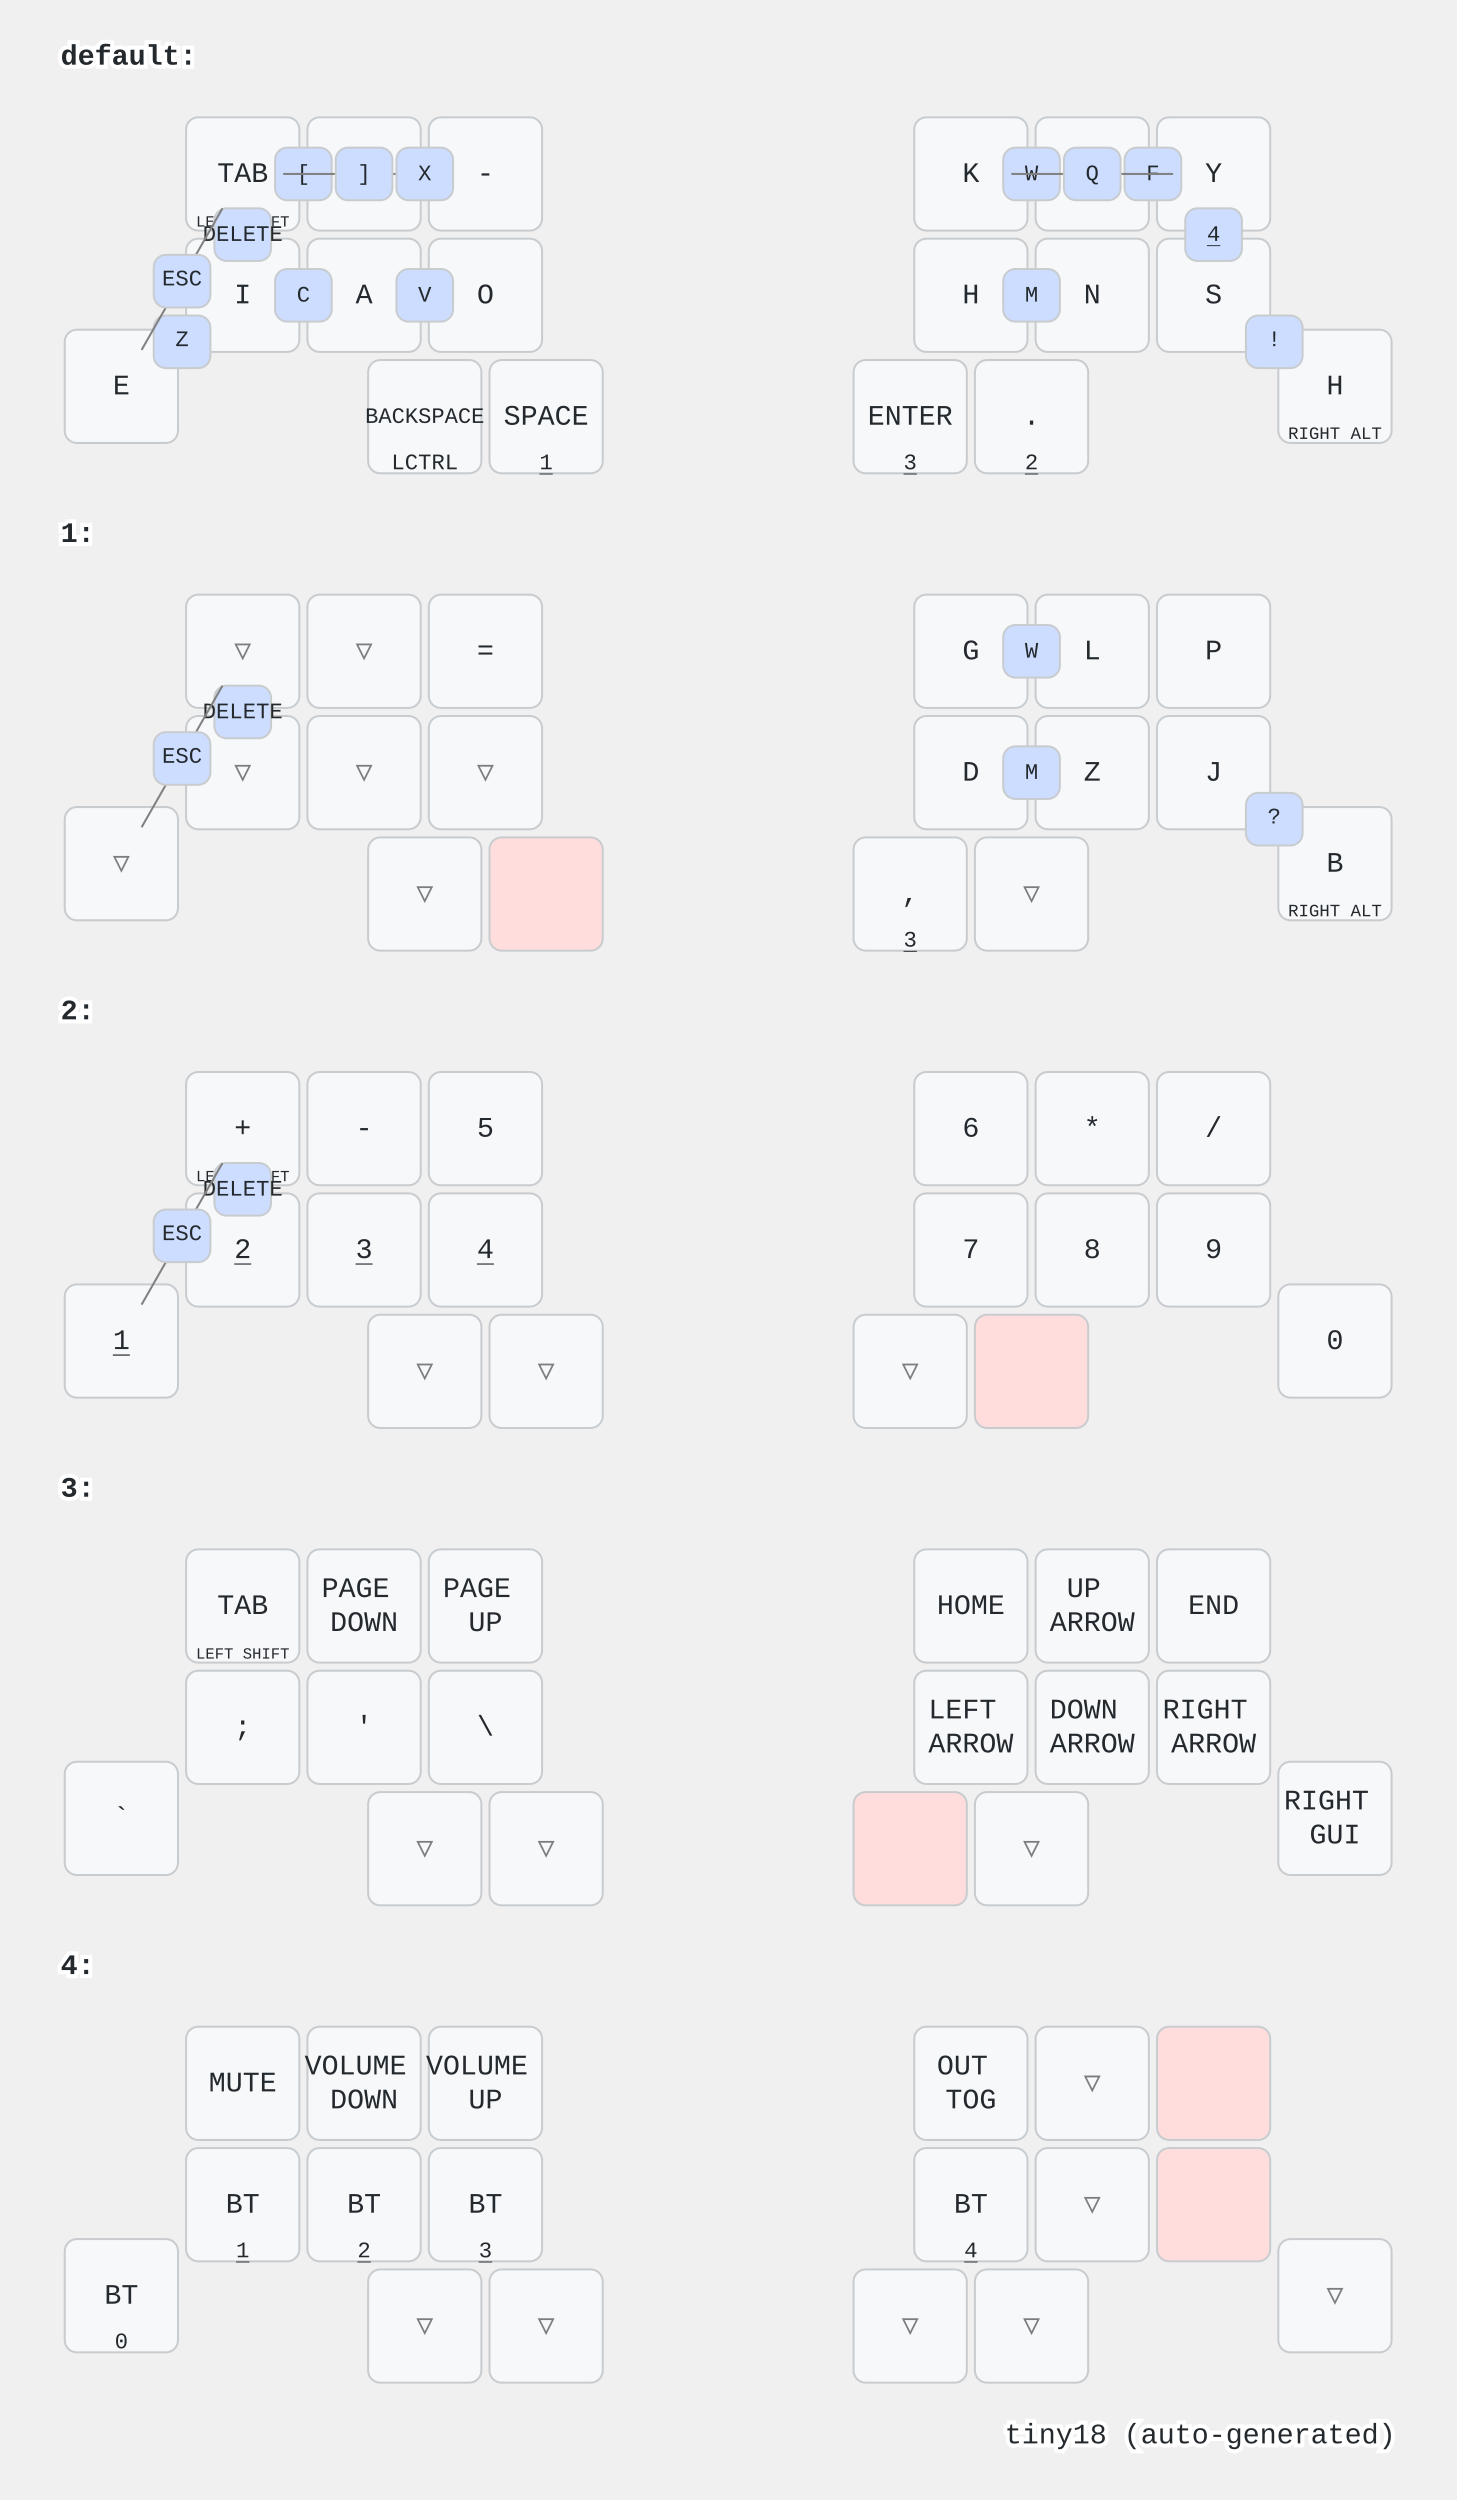
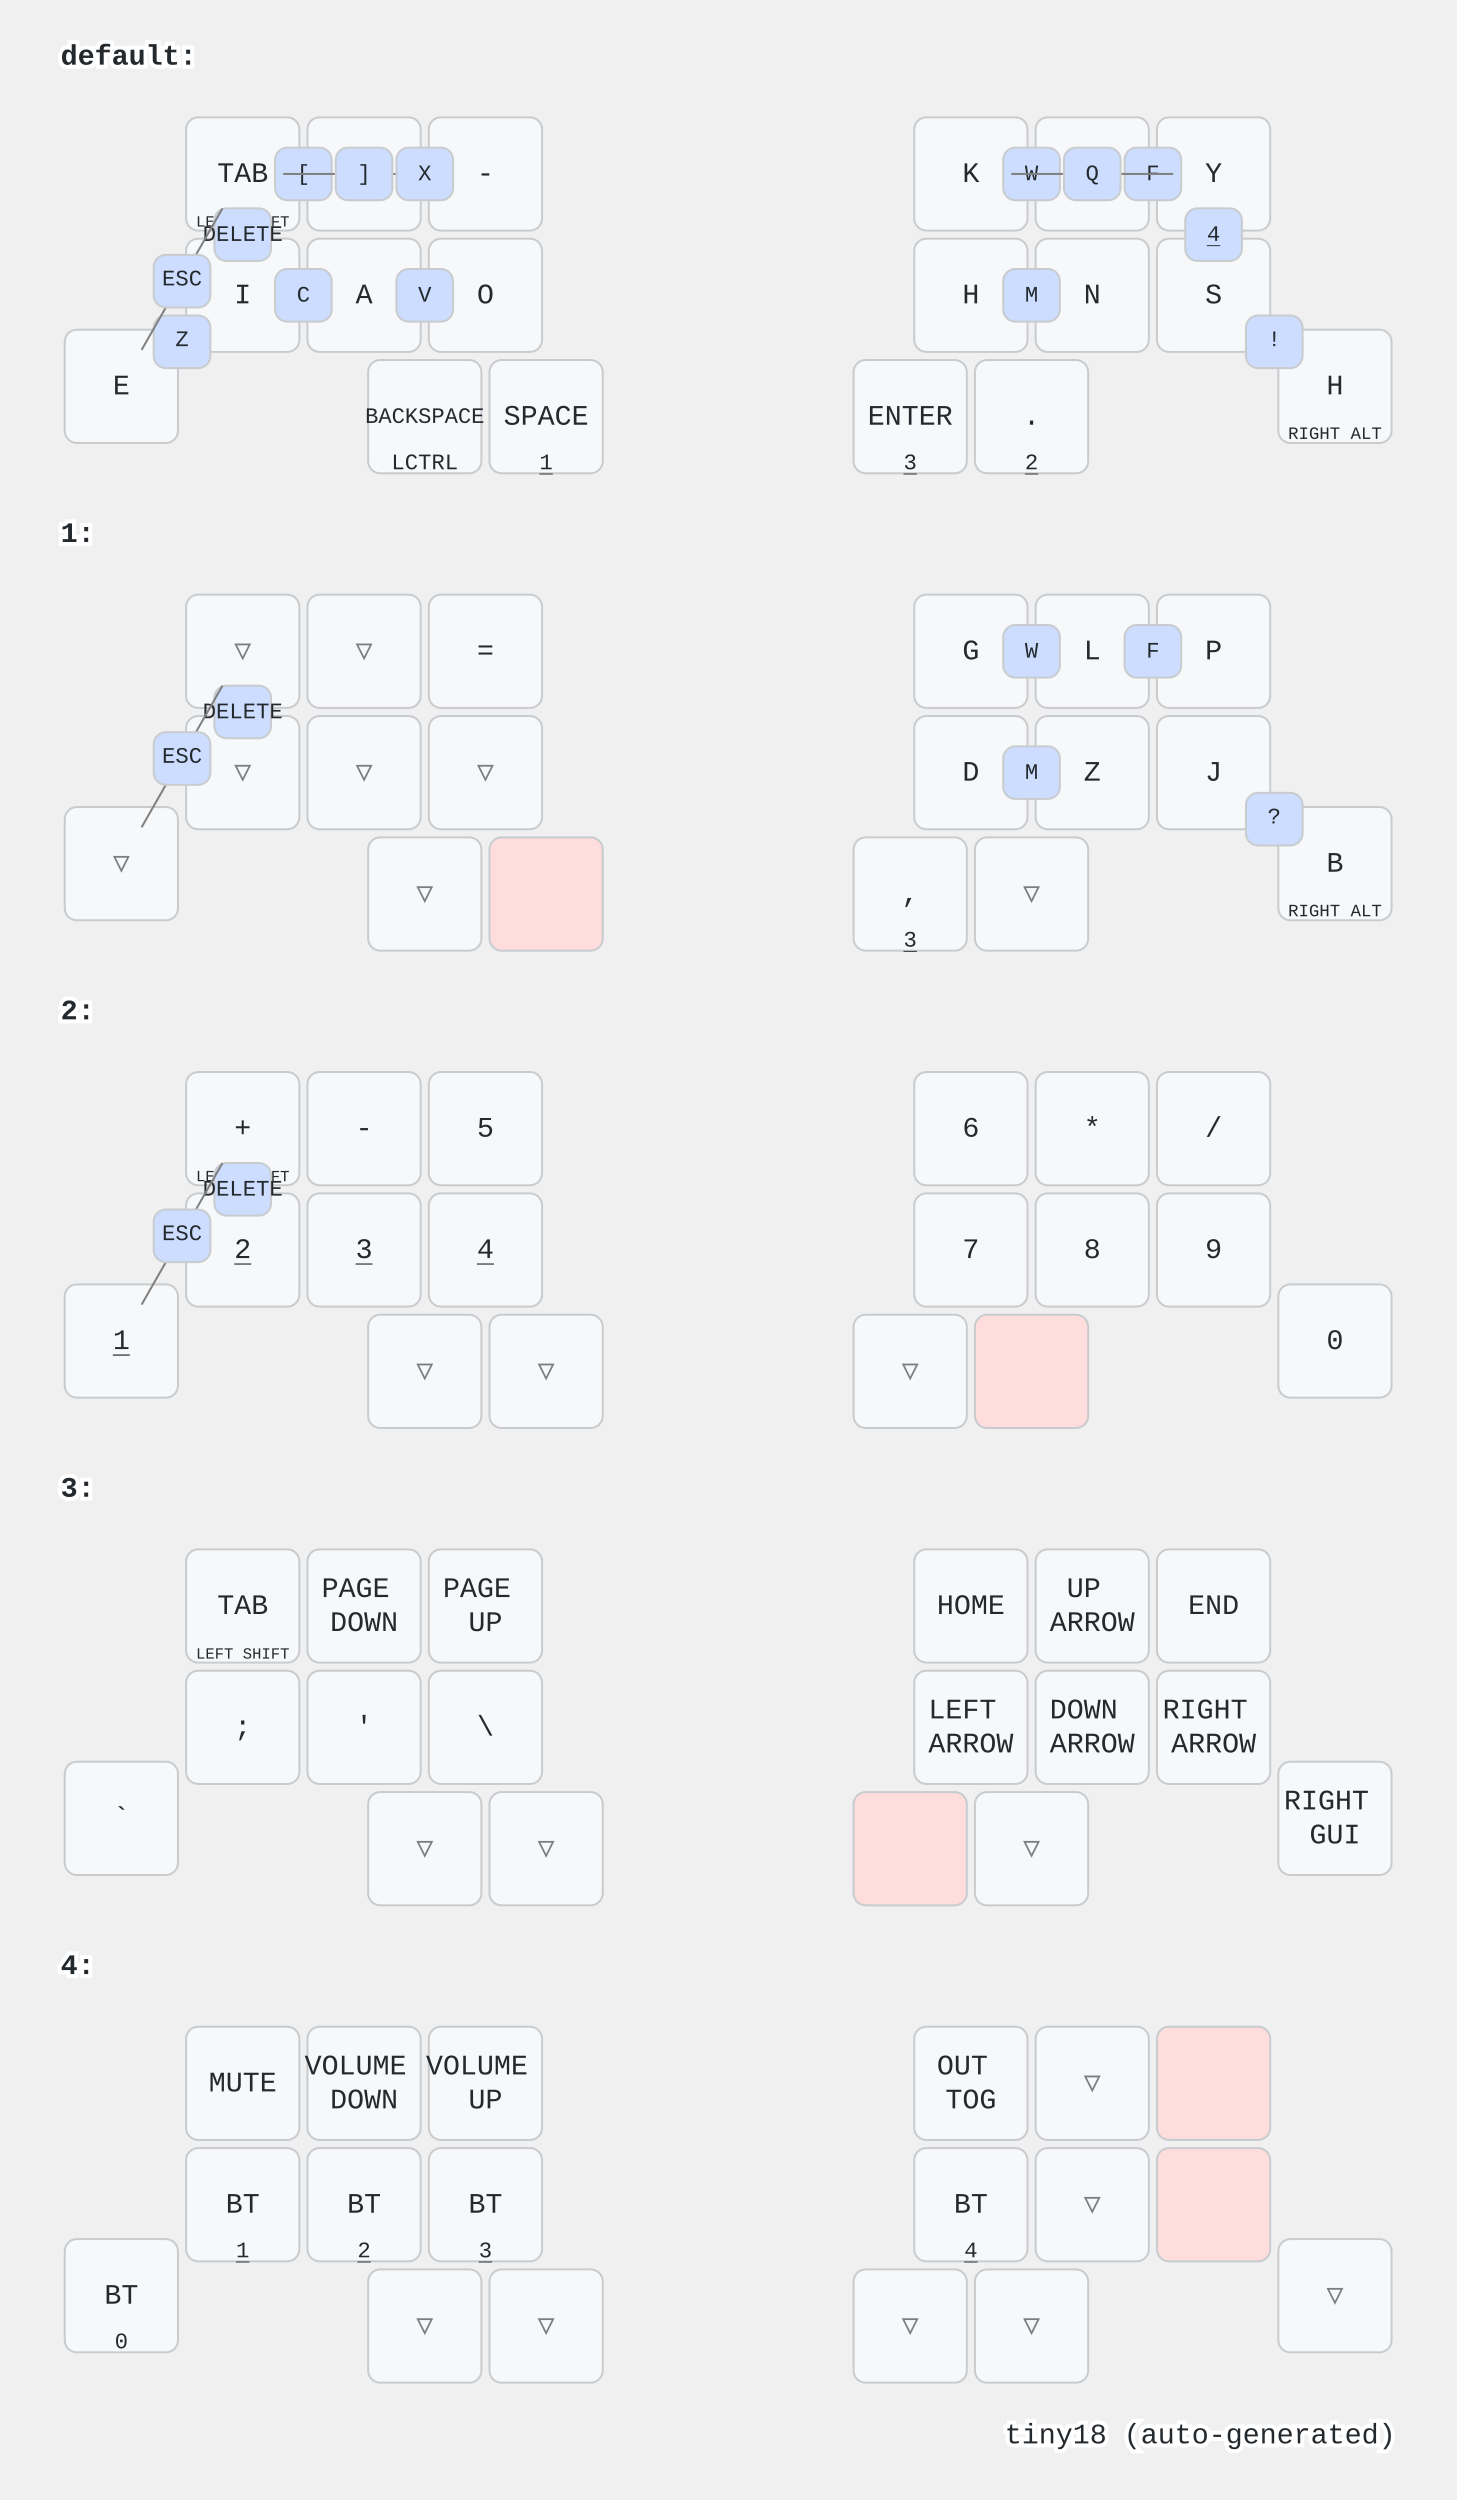
<svg xmlns="http://www.w3.org/2000/svg" width="720" height="1236" viewBox="0 0 720 1236" class="keymap">
  <style>/* inherit to force styles through use tags */
svg path {
    fill: inherit;
}

/* font and background color specifications */
svg.keymap {
    font-family: SFMono-Regular,Consolas,Liberation Mono,Menlo,monospace;
    font-size: 14px;
    font-kerning: normal;
    text-rendering: optimizeLegibility;
    fill: #24292e;
}

/* default key styling */
rect.key {
    fill: #f6f8fa;
}

rect.key, rect.combo {
    stroke: #c9cccf;
    stroke-width: 1;
}

/* default key side styling, only used is draw_key_sides is set */
rect.side {
    filter: brightness(90%);
}

/* color accent for combo boxes */
rect.combo, rect.combo-separate {
    fill: #cdf;
}

/* color accent for held keys */
rect.held, rect.combo.held {
    fill: #fdd;
}

/* color accent for ghost (optional) keys */
rect.ghost, rect.combo.ghost {
    stroke-dasharray: 4, 4;
    stroke-width: 2;
}

text {
    text-anchor: middle;
    dominant-baseline: middle;
}

/* styling for layer labels */
text.label {
    font-weight: bold;
    text-anchor: start;
    stroke: white;
    stroke-width: 4;
    paint-order: stroke;
}

/* styling for optional footer */
text.footer {
    text-anchor: end;
    dominant-baseline: auto;
    stroke: white;
    stroke-width: 4;
    paint-order: stroke;
}

/* styling for combo tap, and key non-tap label text */
text.combo, text.hold, text.shifted, text.left, text.right {
    font-size: 11px;
}

text.hold {
    text-anchor: middle;
    dominant-baseline: auto;
}

text.shifted {
    text-anchor: middle;
    dominant-baseline: hanging;
}

text.left {
    text-anchor: start;
}

text.right {
    text-anchor: end;
}

text.layer-activator {
    text-decoration: underline;
}

/* styling for hold/shifted label text in combo box */
text.combo.hold, text.combo.shifted, text.combo.left, text.combo.right {
    font-size: 8px;
}

/* lighter symbol for transparent keys */
text.trans {
    fill: #7b7e81;
}

/* styling for combo dendrons */
path.combo {
    stroke-width: 1;
    stroke: gray;
    fill: none;
}

/* Start Tabler Icons Cleanup */
/* cannot use height/width with glyphs */
.icon-tabler &gt; path {
    fill: inherit;
    stroke: inherit;
    stroke-width: 2;
}
/* hide tabler's default box */
.icon-tabler &gt; path[stroke="none"][fill="none"] {
    visibility: hidden;
}
/* End Tabler Icons Cleanup */
</style>
  <g transform="translate(30, 0)" class="layer-default">
    <text x="0" y="28" class="label" id="default">default:</text>
    <g transform="translate(0, 56)">
      <g transform="translate(90, 30)" class="key keypos-0">
        <rect rx="6" ry="6" x="-28" y="-28" width="56" height="56" class="key" />
        <text x="0" y="0" class="key tap">TAB</text>
        <text x="0" y="26" class="key hold">
          <tspan style="font-size: 70%">LEFT SHIFT</tspan>
        </text>
      </g>
      <g transform="translate(150, 30)" class="key keypos-1">
        <rect rx="6" ry="6" x="-28" y="-28" width="56" height="56" class="key" />
        <text x="0" y="0" class="key tap">U</text>
      </g>
      <g transform="translate(210, 30)" class="key keypos-2">
        <rect rx="6" ry="6" x="-28" y="-28" width="56" height="56" class="key" />
        <text x="0" y="0" class="key tap">-</text>
      </g>
      <g transform="translate(450, 30)" class="key keypos-3">
        <rect rx="6" ry="6" x="-28" y="-28" width="56" height="56" class="key" />
        <text x="0" y="0" class="key tap">K</text>
      </g>
      <g transform="translate(510, 30)" class="key keypos-4">
        <rect rx="6" ry="6" x="-28" y="-28" width="56" height="56" class="key" />
        <text x="0" y="0" class="key tap">R</text>
      </g>
      <g transform="translate(570, 30)" class="key keypos-5">
        <rect rx="6" ry="6" x="-28" y="-28" width="56" height="56" class="key" />
        <text x="0" y="0" class="key tap">Y</text>
      </g>
      <g transform="translate(30, 135)" class="key keypos-6">
        <rect rx="6" ry="6" x="-28" y="-28" width="56" height="56" class="key" />
        <text x="0" y="0" class="key tap">E</text>
      </g>
      <g transform="translate(90, 90)" class="key keypos-7">
        <rect rx="6" ry="6" x="-28" y="-28" width="56" height="56" class="key" />
        <text x="0" y="0" class="key tap">I</text>
      </g>
      <g transform="translate(150, 90)" class="key keypos-8">
        <rect rx="6" ry="6" x="-28" y="-28" width="56" height="56" class="key" />
        <text x="0" y="0" class="key tap">A</text>
      </g>
      <g transform="translate(210, 90)" class="key keypos-9">
        <rect rx="6" ry="6" x="-28" y="-28" width="56" height="56" class="key" />
        <text x="0" y="0" class="key tap">O</text>
      </g>
      <g transform="translate(450, 90)" class="key keypos-10">
        <rect rx="6" ry="6" x="-28" y="-28" width="56" height="56" class="key" />
        <text x="0" y="0" class="key tap">H</text>
      </g>
      <g transform="translate(510, 90)" class="key keypos-11">
        <rect rx="6" ry="6" x="-28" y="-28" width="56" height="56" class="key" />
        <text x="0" y="0" class="key tap">N</text>
      </g>
      <g transform="translate(570, 90)" class="key keypos-12">
        <rect rx="6" ry="6" x="-28" y="-28" width="56" height="56" class="key" />
        <text x="0" y="0" class="key tap">S</text>
      </g>
      <g transform="translate(630, 135)" class="key keypos-13">
        <rect rx="6" ry="6" x="-28" y="-28" width="56" height="56" class="key" />
        <text x="0" y="0" class="key tap">H</text>
        <text x="0" y="26" class="key hold">
          <tspan style="font-size: 78%">RIGHT ALT</tspan>
        </text>
      </g>
      <g transform="translate(180, 150)" class="key keypos-14">
        <rect rx="6" ry="6" x="-28" y="-28" width="56" height="56" class="key" />
        <text x="0" y="0" class="key tap">
          <tspan style="font-size: 78%">BACKSPACE</tspan>
        </text>
        <text x="0" y="26" class="key hold">LCTRL</text>
      </g>
      <g transform="translate(240, 150)" class="key keypos-15">
        <rect rx="6" ry="6" x="-28" y="-28" width="56" height="56" class="key" />
        <text x="0" y="0" class="key tap">SPACE</text>
        <a href="#x_x">
          <text x="0" y="26" class="key hold layer-activator">1</text>
        </a>
      </g>
      <g transform="translate(420, 150)" class="key keypos-16">
        <rect rx="6" ry="6" x="-28" y="-28" width="56" height="56" class="key" />
        <text x="0" y="0" class="key tap">ENTER</text>
        <a href="#x_x">
          <text x="0" y="26" class="key hold layer-activator">3</text>
        </a>
      </g>
      <g transform="translate(480, 150)" class="key keypos-17">
        <rect rx="6" ry="6" x="-28" y="-28" width="56" height="56" class="key" />
        <text x="0" y="0" class="key tap">.</text>
        <a href="#x_x">
          <text x="0" y="26" class="key hold layer-activator">2</text>
        </a>
      </g>
      <g class="combo combopos-0">
        <rect rx="6" ry="6" x="106" y="17" width="28" height="26" class="combo" />
        <text x="120" y="30" class="combo tap">[</text>
      </g>
      <g class="combo combopos-1">
        <path d="M150,30 l-40,0" class="combo" />
        <path d="M150,30 l40,0" class="combo" />
        <rect rx="6" ry="6" x="136" y="17" width="28" height="26" class="combo" />
        <text x="150" y="30" class="combo tap">]</text>
      </g>
      <g class="combo combopos-2">
        <rect rx="6" ry="6" x="166" y="17" width="28" height="26" class="combo" />
        <text x="180" y="30" class="combo tap">X</text>
      </g>
      <g class="combo combopos-3">
        <rect rx="6" ry="6" x="46" y="100" width="28" height="26" class="combo" />
        <text x="60" y="112" class="combo tap">Z</text>
      </g>
      <g class="combo combopos-4">
        <rect rx="6" ry="6" x="106" y="77" width="28" height="26" class="combo" />
        <text x="120" y="90" class="combo tap">C</text>
      </g>
      <g class="combo combopos-5">
        <rect rx="6" ry="6" x="166" y="77" width="28" height="26" class="combo" />
        <text x="180" y="90" class="combo tap">V</text>
      </g>
      <g class="combo combopos-6">
        <rect rx="6" ry="6" x="466" y="17" width="28" height="26" class="combo" />
        <text x="480" y="30" class="combo tap">W</text>
      </g>
      <g class="combo combopos-7">
        <rect rx="6" ry="6" x="526" y="17" width="28" height="26" class="combo" />
        <text x="540" y="30" class="combo tap">F</text>
      </g>
      <g class="combo combopos-8">
        <rect rx="6" ry="6" x="466" y="77" width="28" height="26" class="combo" />
        <text x="480" y="90" class="combo tap">M</text>
      </g>
      <g class="combo combopos-9">
        <path d="M510,30 l-40,0" class="combo" />
        <path d="M510,30 l40,0" class="combo" />
        <rect rx="6" ry="6" x="496" y="17" width="28" height="26" class="combo" />
        <text x="510" y="30" class="combo tap">Q</text>
      </g>
      <g class="combo combopos-10">
        <rect rx="6" ry="6" x="586" y="100" width="28" height="26" class="combo" />
        <text x="600" y="112" class="combo tap">!</text>
      </g>
      <g class="combo combopos-11">
        <rect rx="6" ry="6" x="76" y="47" width="28" height="26" class="combo" />
        <text x="90" y="60" class="combo tap">DELETE</text>
      </g>
      <g class="combo combopos-12">
        <rect rx="6" ry="6" x="556" y="47" width="28" height="26" class="combo" />
        <a href="#x_x">
          <text x="570" y="60" class="combo tap layer-activator">4</text>
        </a>
      </g>
      <g class="combo combopos-13">
        <path d="M60,82 l20,-35" class="combo" />
        <path d="M60,82 l-20,35" class="combo" />
        <rect rx="6" ry="6" x="46" y="70" width="28" height="26" class="combo" />
        <text x="60" y="82" class="combo tap">ESC</text>
      </g>
    </g>
  </g>
  <g transform="translate(30, 236)" class="layer-1">
    <text x="0" y="28" class="label" id="x_x">1:</text>
    <g transform="translate(0, 56)">
      <g transform="translate(90, 30)" class="key trans keypos-0">
        <rect rx="6" ry="6" x="-28" y="-28" width="56" height="56" class="key trans" />
        <text x="0" y="0" class="key trans tap">▽</text>
      </g>
      <g transform="translate(150, 30)" class="key trans keypos-1">
        <rect rx="6" ry="6" x="-28" y="-28" width="56" height="56" class="key trans" />
        <text x="0" y="0" class="key trans tap">▽</text>
      </g>
      <g transform="translate(210, 30)" class="key keypos-2">
        <rect rx="6" ry="6" x="-28" y="-28" width="56" height="56" class="key" />
        <text x="0" y="0" class="key tap">=</text>
      </g>
      <g transform="translate(450, 30)" class="key keypos-3">
        <rect rx="6" ry="6" x="-28" y="-28" width="56" height="56" class="key" />
        <text x="0" y="0" class="key tap">G</text>
      </g>
      <g transform="translate(510, 30)" class="key keypos-4">
        <rect rx="6" ry="6" x="-28" y="-28" width="56" height="56" class="key" />
        <text x="0" y="0" class="key tap">L</text>
      </g>
      <g transform="translate(570, 30)" class="key keypos-5">
        <rect rx="6" ry="6" x="-28" y="-28" width="56" height="56" class="key" />
        <text x="0" y="0" class="key tap">P</text>
      </g>
      <g transform="translate(30, 135)" class="key trans keypos-6">
        <rect rx="6" ry="6" x="-28" y="-28" width="56" height="56" class="key trans" />
        <text x="0" y="0" class="key trans tap">▽</text>
      </g>
      <g transform="translate(90, 90)" class="key trans keypos-7">
        <rect rx="6" ry="6" x="-28" y="-28" width="56" height="56" class="key trans" />
        <text x="0" y="0" class="key trans tap">▽</text>
      </g>
      <g transform="translate(150, 90)" class="key trans keypos-8">
        <rect rx="6" ry="6" x="-28" y="-28" width="56" height="56" class="key trans" />
        <text x="0" y="0" class="key trans tap">▽</text>
      </g>
      <g transform="translate(210, 90)" class="key trans keypos-9">
        <rect rx="6" ry="6" x="-28" y="-28" width="56" height="56" class="key trans" />
        <text x="0" y="0" class="key trans tap">▽</text>
      </g>
      <g transform="translate(450, 90)" class="key keypos-10">
        <rect rx="6" ry="6" x="-28" y="-28" width="56" height="56" class="key" />
        <text x="0" y="0" class="key tap">D</text>
      </g>
      <g transform="translate(510, 90)" class="key keypos-11">
        <rect rx="6" ry="6" x="-28" y="-28" width="56" height="56" class="key" />
        <text x="0" y="0" class="key tap">Z</text>
      </g>
      <g transform="translate(570, 90)" class="key keypos-12">
        <rect rx="6" ry="6" x="-28" y="-28" width="56" height="56" class="key" />
        <text x="0" y="0" class="key tap">J</text>
      </g>
      <g transform="translate(630, 135)" class="key keypos-13">
        <rect rx="6" ry="6" x="-28" y="-28" width="56" height="56" class="key" />
        <text x="0" y="0" class="key tap">B</text>
        <text x="0" y="26" class="key hold">
          <tspan style="font-size: 78%">RIGHT ALT</tspan>
        </text>
      </g>
      <g transform="translate(180, 150)" class="key trans keypos-14">
        <rect rx="6" ry="6" x="-28" y="-28" width="56" height="56" class="key trans" />
        <text x="0" y="0" class="key trans tap">▽</text>
      </g>
      <g transform="translate(240, 150)" class="key held keypos-15">
        <rect rx="6" ry="6" x="-28" y="-28" width="56" height="56" class="key held" />
      </g>
      <g transform="translate(420, 150)" class="key keypos-16">
        <rect rx="6" ry="6" x="-28" y="-28" width="56" height="56" class="key" />
        <text x="0" y="0" class="key tap">,</text>
        <a href="#x_x">
          <text x="0" y="26" class="key hold layer-activator">3</text>
        </a>
      </g>
      <g transform="translate(480, 150)" class="key trans keypos-17">
        <rect rx="6" ry="6" x="-28" y="-28" width="56" height="56" class="key trans" />
        <text x="0" y="0" class="key trans tap">▽</text>
      </g>
      <g class="combo combopos-0">
        <rect rx="6" ry="6" x="466" y="17" width="28" height="26" class="combo" />
        <text x="480" y="30" class="combo tap">W</text>
      </g>
      <g class="combo combopos-1">
+         <rect rx="6" ry="6" x="526" y="17" width="28" height="26" class="combo" />
+         <text x="540" y="30" class="combo tap">F</text>
+       </g>
+       <g class="combo combopos-2">
        <rect rx="6" ry="6" x="466" y="77" width="28" height="26" class="combo" />
        <text x="480" y="90" class="combo tap">M</text>
      </g>
-       <g class="combo combopos-2">
+       <g class="combo combopos-3">
        <rect rx="6" ry="6" x="586" y="100" width="28" height="26" class="combo" />
        <text x="600" y="112" class="combo tap">?</text>
      </g>
-       <g class="combo combopos-3">
+       <g class="combo combopos-4">
        <rect rx="6" ry="6" x="76" y="47" width="28" height="26" class="combo" />
        <text x="90" y="60" class="combo tap">DELETE</text>
      </g>
-       <g class="combo combopos-4">
+       <g class="combo combopos-5">
        <path d="M60,82 l20,-35" class="combo" />
        <path d="M60,82 l-20,35" class="combo" />
        <rect rx="6" ry="6" x="46" y="70" width="28" height="26" class="combo" />
        <text x="60" y="82" class="combo tap">ESC</text>
      </g>
    </g>
  </g>
  <g transform="translate(30, 472)" class="layer-2">
    <text x="0" y="28" class="label" id="x_x">2:</text>
    <g transform="translate(0, 56)">
      <g transform="translate(90, 30)" class="key keypos-0">
        <rect rx="6" ry="6" x="-28" y="-28" width="56" height="56" class="key" />
        <text x="0" y="0" class="key tap">+</text>
        <text x="0" y="26" class="key hold">
          <tspan style="font-size: 70%">LEFT SHIFT</tspan>
        </text>
      </g>
      <g transform="translate(150, 30)" class="key keypos-1">
        <rect rx="6" ry="6" x="-28" y="-28" width="56" height="56" class="key" />
        <text x="0" y="0" class="key tap">-</text>
      </g>
      <g transform="translate(210, 30)" class="key keypos-2">
        <rect rx="6" ry="6" x="-28" y="-28" width="56" height="56" class="key" />
        <text x="0" y="0" class="key tap">5</text>
      </g>
      <g transform="translate(450, 30)" class="key keypos-3">
        <rect rx="6" ry="6" x="-28" y="-28" width="56" height="56" class="key" />
        <text x="0" y="0" class="key tap">6</text>
      </g>
      <g transform="translate(510, 30)" class="key keypos-4">
        <rect rx="6" ry="6" x="-28" y="-28" width="56" height="56" class="key" />
        <text x="0" y="0" class="key tap">*</text>
      </g>
      <g transform="translate(570, 30)" class="key keypos-5">
        <rect rx="6" ry="6" x="-28" y="-28" width="56" height="56" class="key" />
        <text x="0" y="0" class="key tap">/</text>
      </g>
      <g transform="translate(30, 135)" class="key keypos-6">
        <rect rx="6" ry="6" x="-28" y="-28" width="56" height="56" class="key" />
        <a href="#x_x">
          <text x="0" y="0" class="key tap layer-activator">1</text>
        </a>
      </g>
      <g transform="translate(90, 90)" class="key keypos-7">
        <rect rx="6" ry="6" x="-28" y="-28" width="56" height="56" class="key" />
        <a href="#x_x">
          <text x="0" y="0" class="key tap layer-activator">2</text>
        </a>
      </g>
      <g transform="translate(150, 90)" class="key keypos-8">
        <rect rx="6" ry="6" x="-28" y="-28" width="56" height="56" class="key" />
        <a href="#x_x">
          <text x="0" y="0" class="key tap layer-activator">3</text>
        </a>
      </g>
      <g transform="translate(210, 90)" class="key keypos-9">
        <rect rx="6" ry="6" x="-28" y="-28" width="56" height="56" class="key" />
        <a href="#x_x">
          <text x="0" y="0" class="key tap layer-activator">4</text>
        </a>
      </g>
      <g transform="translate(450, 90)" class="key keypos-10">
        <rect rx="6" ry="6" x="-28" y="-28" width="56" height="56" class="key" />
        <text x="0" y="0" class="key tap">7</text>
      </g>
      <g transform="translate(510, 90)" class="key keypos-11">
        <rect rx="6" ry="6" x="-28" y="-28" width="56" height="56" class="key" />
        <text x="0" y="0" class="key tap">8</text>
      </g>
      <g transform="translate(570, 90)" class="key keypos-12">
        <rect rx="6" ry="6" x="-28" y="-28" width="56" height="56" class="key" />
        <text x="0" y="0" class="key tap">9</text>
      </g>
      <g transform="translate(630, 135)" class="key keypos-13">
        <rect rx="6" ry="6" x="-28" y="-28" width="56" height="56" class="key" />
        <text x="0" y="0" class="key tap">0</text>
      </g>
      <g transform="translate(180, 150)" class="key trans keypos-14">
        <rect rx="6" ry="6" x="-28" y="-28" width="56" height="56" class="key trans" />
        <text x="0" y="0" class="key trans tap">▽</text>
      </g>
      <g transform="translate(240, 150)" class="key trans keypos-15">
        <rect rx="6" ry="6" x="-28" y="-28" width="56" height="56" class="key trans" />
        <text x="0" y="0" class="key trans tap">▽</text>
      </g>
      <g transform="translate(420, 150)" class="key trans keypos-16">
        <rect rx="6" ry="6" x="-28" y="-28" width="56" height="56" class="key trans" />
        <text x="0" y="0" class="key trans tap">▽</text>
      </g>
      <g transform="translate(480, 150)" class="key held keypos-17">
        <rect rx="6" ry="6" x="-28" y="-28" width="56" height="56" class="key held" />
      </g>
      <g class="combo combopos-0">
        <rect rx="6" ry="6" x="76" y="47" width="28" height="26" class="combo" />
        <text x="90" y="60" class="combo tap">DELETE</text>
      </g>
      <g class="combo combopos-1">
        <path d="M60,82 l20,-35" class="combo" />
        <path d="M60,82 l-20,35" class="combo" />
        <rect rx="6" ry="6" x="46" y="70" width="28" height="26" class="combo" />
        <text x="60" y="82" class="combo tap">ESC</text>
      </g>
    </g>
  </g>
  <g transform="translate(30, 708)" class="layer-3">
    <text x="0" y="28" class="label" id="x_x">3:</text>
    <g transform="translate(0, 56)">
      <g transform="translate(90, 30)" class="key keypos-0">
        <rect rx="6" ry="6" x="-28" y="-28" width="56" height="56" class="key" />
        <text x="0" y="0" class="key tap">TAB</text>
        <text x="0" y="26" class="key hold">
          <tspan style="font-size: 70%">LEFT SHIFT</tspan>
        </text>
      </g>
      <g transform="translate(150, 30)" class="key keypos-1">
        <rect rx="6" ry="6" x="-28" y="-28" width="56" height="56" class="key" />
        <text x="0" y="0" class="key tap">
          <tspan x="0" dy="-0.6em">PAGE</tspan>
          <tspan x="0" dy="1.2em">DOWN</tspan>
        </text>
      </g>
      <g transform="translate(210, 30)" class="key keypos-2">
        <rect rx="6" ry="6" x="-28" y="-28" width="56" height="56" class="key" />
        <text x="0" y="0" class="key tap">
          <tspan x="0" dy="-0.6em">PAGE</tspan>
          <tspan x="0" dy="1.2em">UP</tspan>
        </text>
      </g>
      <g transform="translate(450, 30)" class="key keypos-3">
        <rect rx="6" ry="6" x="-28" y="-28" width="56" height="56" class="key" />
        <text x="0" y="0" class="key tap">HOME</text>
      </g>
      <g transform="translate(510, 30)" class="key keypos-4">
        <rect rx="6" ry="6" x="-28" y="-28" width="56" height="56" class="key" />
        <text x="0" y="0" class="key tap">
          <tspan x="0" dy="-0.6em">UP</tspan>
          <tspan x="0" dy="1.2em">ARROW</tspan>
        </text>
      </g>
      <g transform="translate(570, 30)" class="key keypos-5">
        <rect rx="6" ry="6" x="-28" y="-28" width="56" height="56" class="key" />
        <text x="0" y="0" class="key tap">END</text>
      </g>
      <g transform="translate(30, 135)" class="key keypos-6">
        <rect rx="6" ry="6" x="-28" y="-28" width="56" height="56" class="key" />
        <text x="0" y="0" class="key tap">`</text>
      </g>
      <g transform="translate(90, 90)" class="key keypos-7">
        <rect rx="6" ry="6" x="-28" y="-28" width="56" height="56" class="key" />
        <text x="0" y="0" class="key tap">;</text>
      </g>
      <g transform="translate(150, 90)" class="key keypos-8">
        <rect rx="6" ry="6" x="-28" y="-28" width="56" height="56" class="key" />
        <text x="0" y="0" class="key tap">'</text>
      </g>
      <g transform="translate(210, 90)" class="key keypos-9">
        <rect rx="6" ry="6" x="-28" y="-28" width="56" height="56" class="key" />
        <text x="0" y="0" class="key tap">\</text>
      </g>
      <g transform="translate(450, 90)" class="key keypos-10">
        <rect rx="6" ry="6" x="-28" y="-28" width="56" height="56" class="key" />
        <text x="0" y="0" class="key tap">
          <tspan x="0" dy="-0.6em">LEFT</tspan>
          <tspan x="0" dy="1.2em">ARROW</tspan>
        </text>
      </g>
      <g transform="translate(510, 90)" class="key keypos-11">
        <rect rx="6" ry="6" x="-28" y="-28" width="56" height="56" class="key" />
        <text x="0" y="0" class="key tap">
          <tspan x="0" dy="-0.6em">DOWN</tspan>
          <tspan x="0" dy="1.2em">ARROW</tspan>
        </text>
      </g>
      <g transform="translate(570, 90)" class="key keypos-12">
        <rect rx="6" ry="6" x="-28" y="-28" width="56" height="56" class="key" />
        <text x="0" y="0" class="key tap">
          <tspan x="0" dy="-0.6em">RIGHT</tspan>
          <tspan x="0" dy="1.2em">ARROW</tspan>
        </text>
      </g>
      <g transform="translate(630, 135)" class="key keypos-13">
        <rect rx="6" ry="6" x="-28" y="-28" width="56" height="56" class="key" />
        <text x="0" y="0" class="key tap">
          <tspan x="0" dy="-0.6em">RIGHT</tspan>
          <tspan x="0" dy="1.2em">GUI</tspan>
        </text>
      </g>
      <g transform="translate(180, 150)" class="key trans keypos-14">
        <rect rx="6" ry="6" x="-28" y="-28" width="56" height="56" class="key trans" />
        <text x="0" y="0" class="key trans tap">▽</text>
      </g>
      <g transform="translate(240, 150)" class="key trans keypos-15">
        <rect rx="6" ry="6" x="-28" y="-28" width="56" height="56" class="key trans" />
        <text x="0" y="0" class="key trans tap">▽</text>
      </g>
      <g transform="translate(420, 150)" class="key held keypos-16">
        <rect rx="6" ry="6" x="-28" y="-28" width="56" height="56" class="key held" />
      </g>
      <g transform="translate(480, 150)" class="key trans keypos-17">
        <rect rx="6" ry="6" x="-28" y="-28" width="56" height="56" class="key trans" />
        <text x="0" y="0" class="key trans tap">▽</text>
      </g>
    </g>
  </g>
  <g transform="translate(30, 944)" class="layer-4">
    <text x="0" y="28" class="label" id="x_x">4:</text>
    <g transform="translate(0, 56)">
      <g transform="translate(90, 30)" class="key keypos-0">
        <rect rx="6" ry="6" x="-28" y="-28" width="56" height="56" class="key" />
        <text x="0" y="0" class="key tap">MUTE</text>
      </g>
      <g transform="translate(150, 30)" class="key keypos-1">
        <rect rx="6" ry="6" x="-28" y="-28" width="56" height="56" class="key" />
        <text x="0" y="0" class="key tap">
          <tspan x="0" dy="-0.6em">VOLUME</tspan>
          <tspan x="0" dy="1.2em">DOWN</tspan>
        </text>
      </g>
      <g transform="translate(210, 30)" class="key keypos-2">
        <rect rx="6" ry="6" x="-28" y="-28" width="56" height="56" class="key" />
        <text x="0" y="0" class="key tap">
          <tspan x="0" dy="-0.6em">VOLUME</tspan>
          <tspan x="0" dy="1.2em">UP</tspan>
        </text>
      </g>
      <g transform="translate(450, 30)" class="key keypos-3">
        <rect rx="6" ry="6" x="-28" y="-28" width="56" height="56" class="key" />
        <text x="0" y="0" class="key tap">
          <tspan x="0" dy="-0.6em">OUT</tspan>
          <tspan x="0" dy="1.2em">TOG</tspan>
        </text>
      </g>
      <g transform="translate(510, 30)" class="key trans keypos-4">
        <rect rx="6" ry="6" x="-28" y="-28" width="56" height="56" class="key trans" />
        <text x="0" y="0" class="key trans tap">▽</text>
      </g>
      <g transform="translate(570, 30)" class="key held keypos-5">
        <rect rx="6" ry="6" x="-28" y="-28" width="56" height="56" class="key held" />
      </g>
      <g transform="translate(30, 135)" class="key keypos-6">
        <rect rx="6" ry="6" x="-28" y="-28" width="56" height="56" class="key" />
        <text x="0" y="0" class="key tap">BT</text>
        <text x="0" y="26" class="key hold">0</text>
      </g>
      <g transform="translate(90, 90)" class="key keypos-7">
        <rect rx="6" ry="6" x="-28" y="-28" width="56" height="56" class="key" />
        <text x="0" y="0" class="key tap">BT</text>
        <a href="#x_x">
          <text x="0" y="26" class="key hold layer-activator">1</text>
        </a>
      </g>
      <g transform="translate(150, 90)" class="key keypos-8">
        <rect rx="6" ry="6" x="-28" y="-28" width="56" height="56" class="key" />
        <text x="0" y="0" class="key tap">BT</text>
        <a href="#x_x">
          <text x="0" y="26" class="key hold layer-activator">2</text>
        </a>
      </g>
      <g transform="translate(210, 90)" class="key keypos-9">
        <rect rx="6" ry="6" x="-28" y="-28" width="56" height="56" class="key" />
        <text x="0" y="0" class="key tap">BT</text>
        <a href="#x_x">
          <text x="0" y="26" class="key hold layer-activator">3</text>
        </a>
      </g>
      <g transform="translate(450, 90)" class="key keypos-10">
        <rect rx="6" ry="6" x="-28" y="-28" width="56" height="56" class="key" />
        <text x="0" y="0" class="key tap">BT</text>
        <a href="#x_x">
          <text x="0" y="26" class="key hold layer-activator">4</text>
        </a>
      </g>
      <g transform="translate(510, 90)" class="key trans keypos-11">
        <rect rx="6" ry="6" x="-28" y="-28" width="56" height="56" class="key trans" />
        <text x="0" y="0" class="key trans tap">▽</text>
      </g>
      <g transform="translate(570, 90)" class="key held keypos-12">
        <rect rx="6" ry="6" x="-28" y="-28" width="56" height="56" class="key held" />
      </g>
      <g transform="translate(630, 135)" class="key trans keypos-13">
        <rect rx="6" ry="6" x="-28" y="-28" width="56" height="56" class="key trans" />
        <text x="0" y="0" class="key trans tap">▽</text>
      </g>
      <g transform="translate(180, 150)" class="key trans keypos-14">
        <rect rx="6" ry="6" x="-28" y="-28" width="56" height="56" class="key trans" />
        <text x="0" y="0" class="key trans tap">▽</text>
      </g>
      <g transform="translate(240, 150)" class="key trans keypos-15">
        <rect rx="6" ry="6" x="-28" y="-28" width="56" height="56" class="key trans" />
        <text x="0" y="0" class="key trans tap">▽</text>
      </g>
      <g transform="translate(420, 150)" class="key trans keypos-16">
        <rect rx="6" ry="6" x="-28" y="-28" width="56" height="56" class="key trans" />
        <text x="0" y="0" class="key trans tap">▽</text>
      </g>
      <g transform="translate(480, 150)" class="key trans keypos-17">
        <rect rx="6" ry="6" x="-28" y="-28" width="56" height="56" class="key trans" />
        <text x="0" y="0" class="key trans tap">▽</text>
      </g>
    </g>
  </g>
  <text x="690.0" y="1208.0" class="footer">tiny18 (auto-generated)</text>
</svg>
